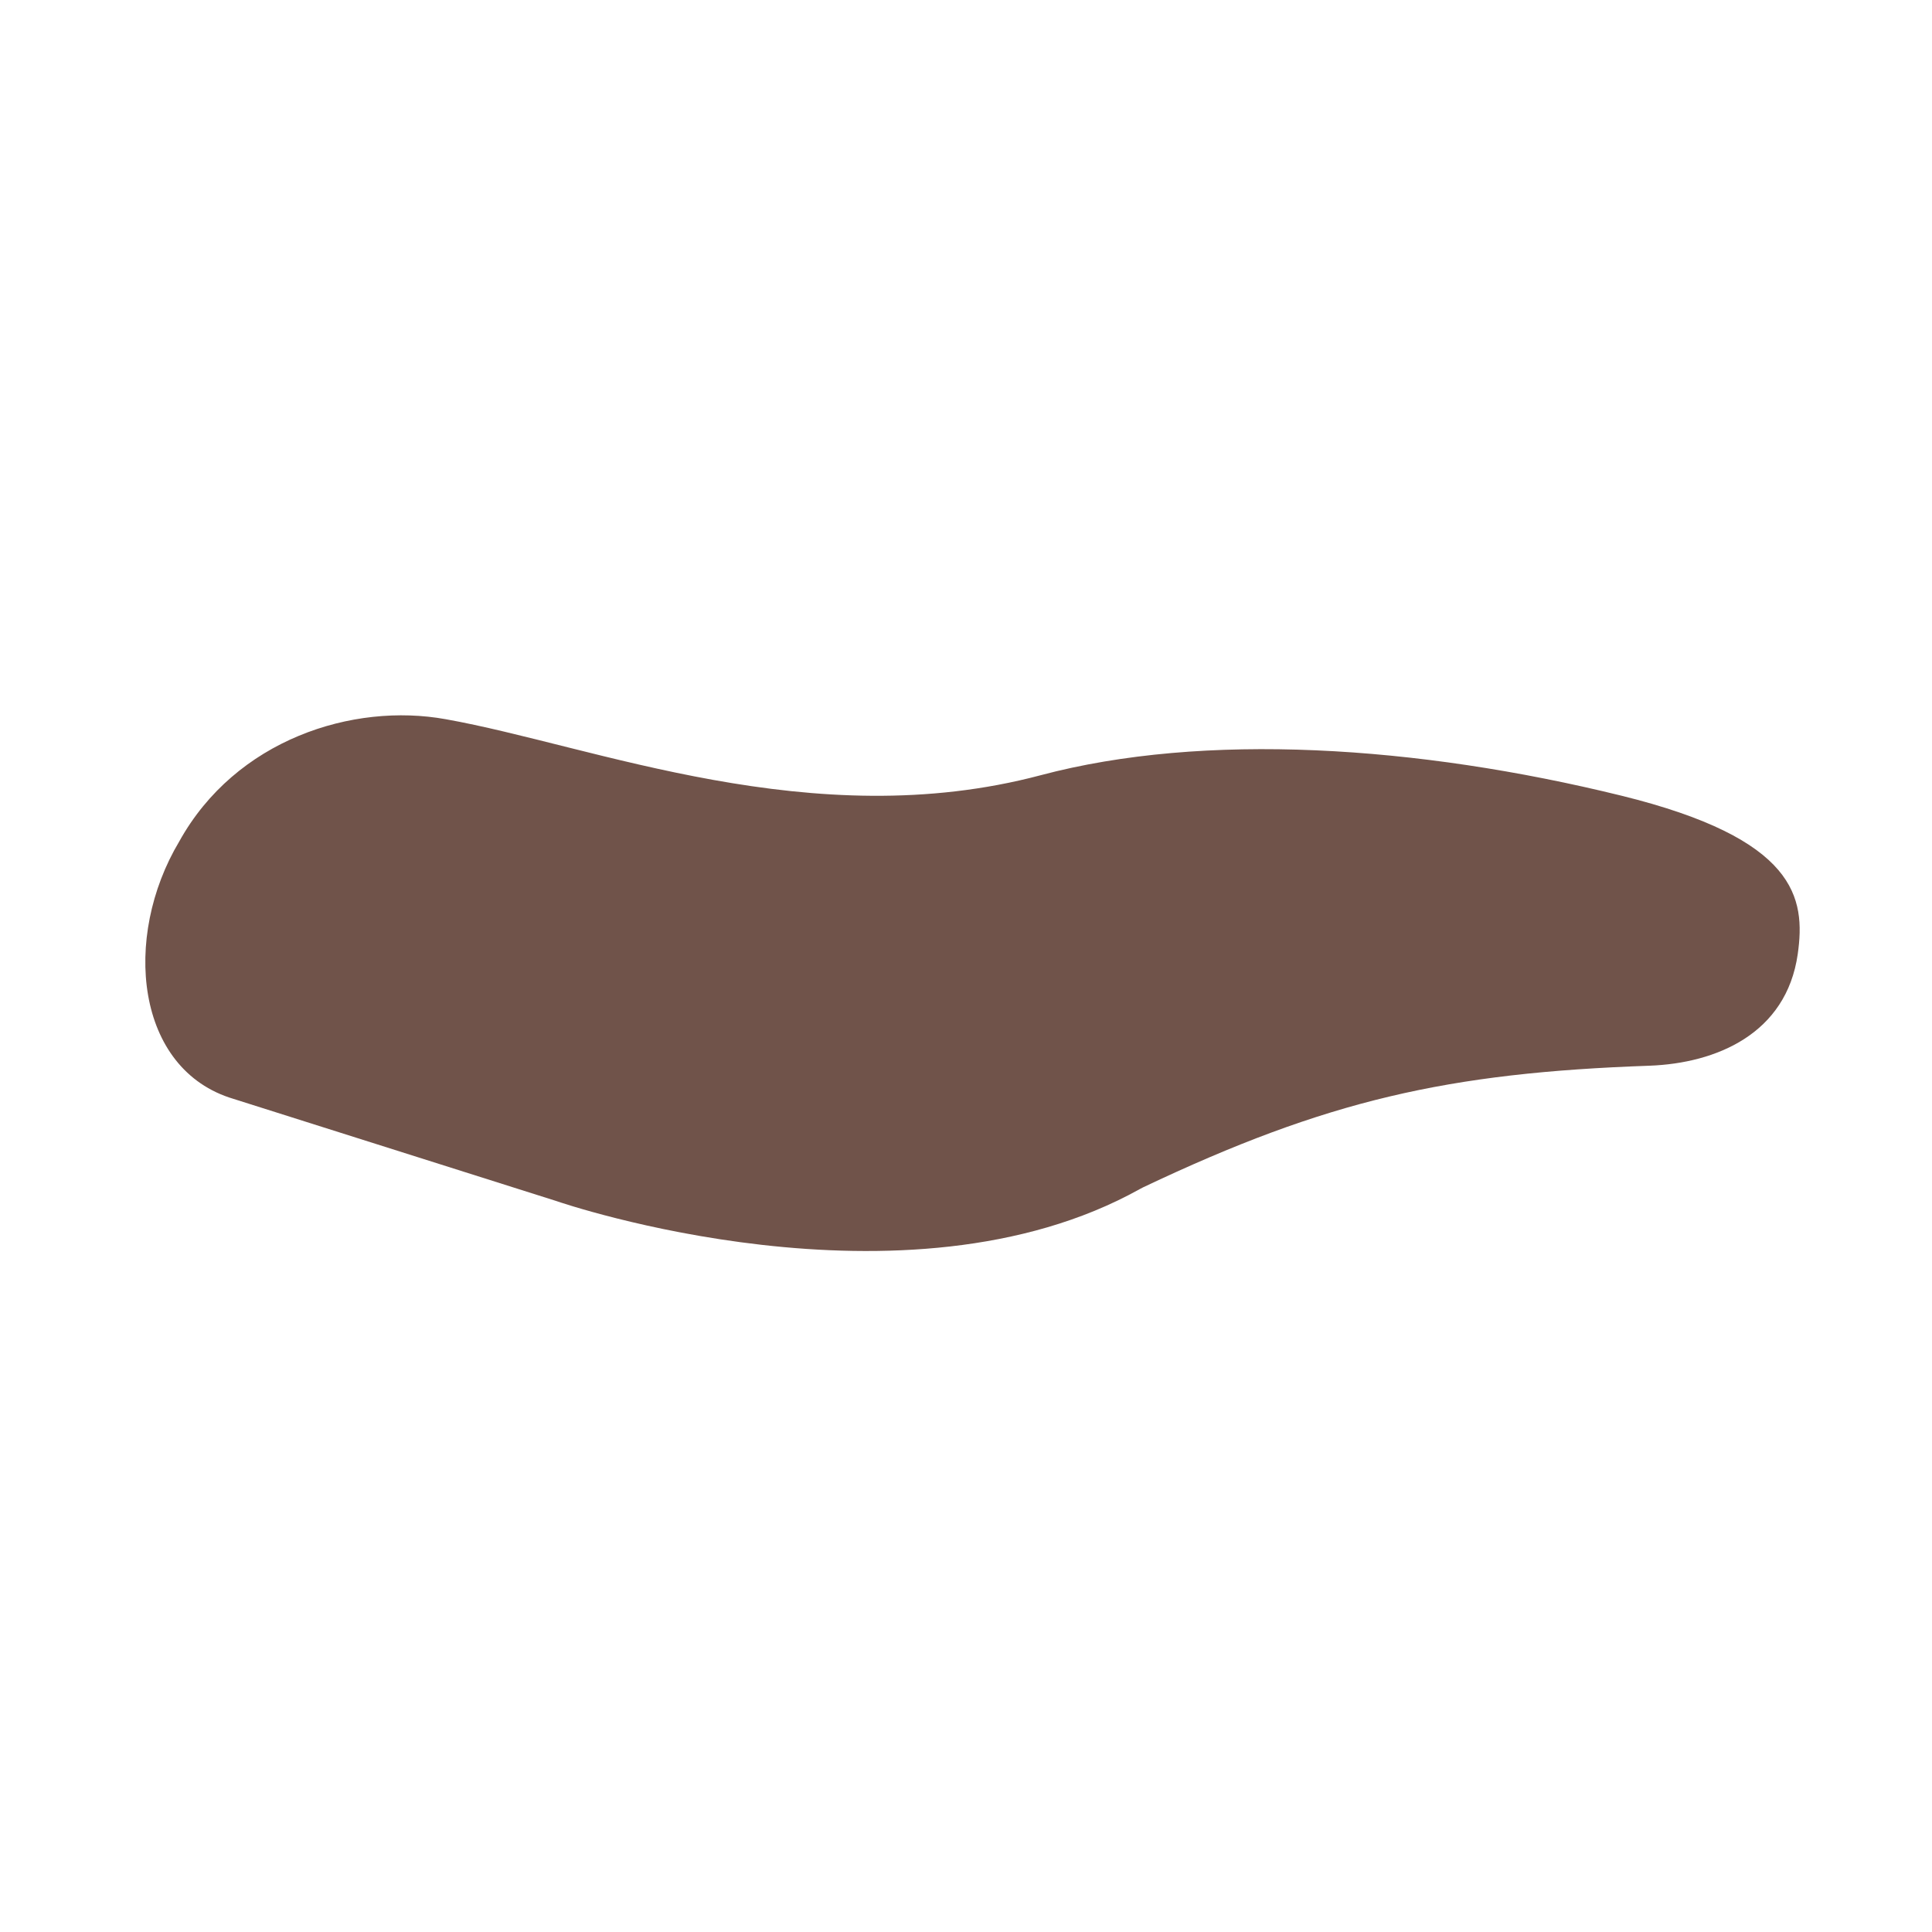
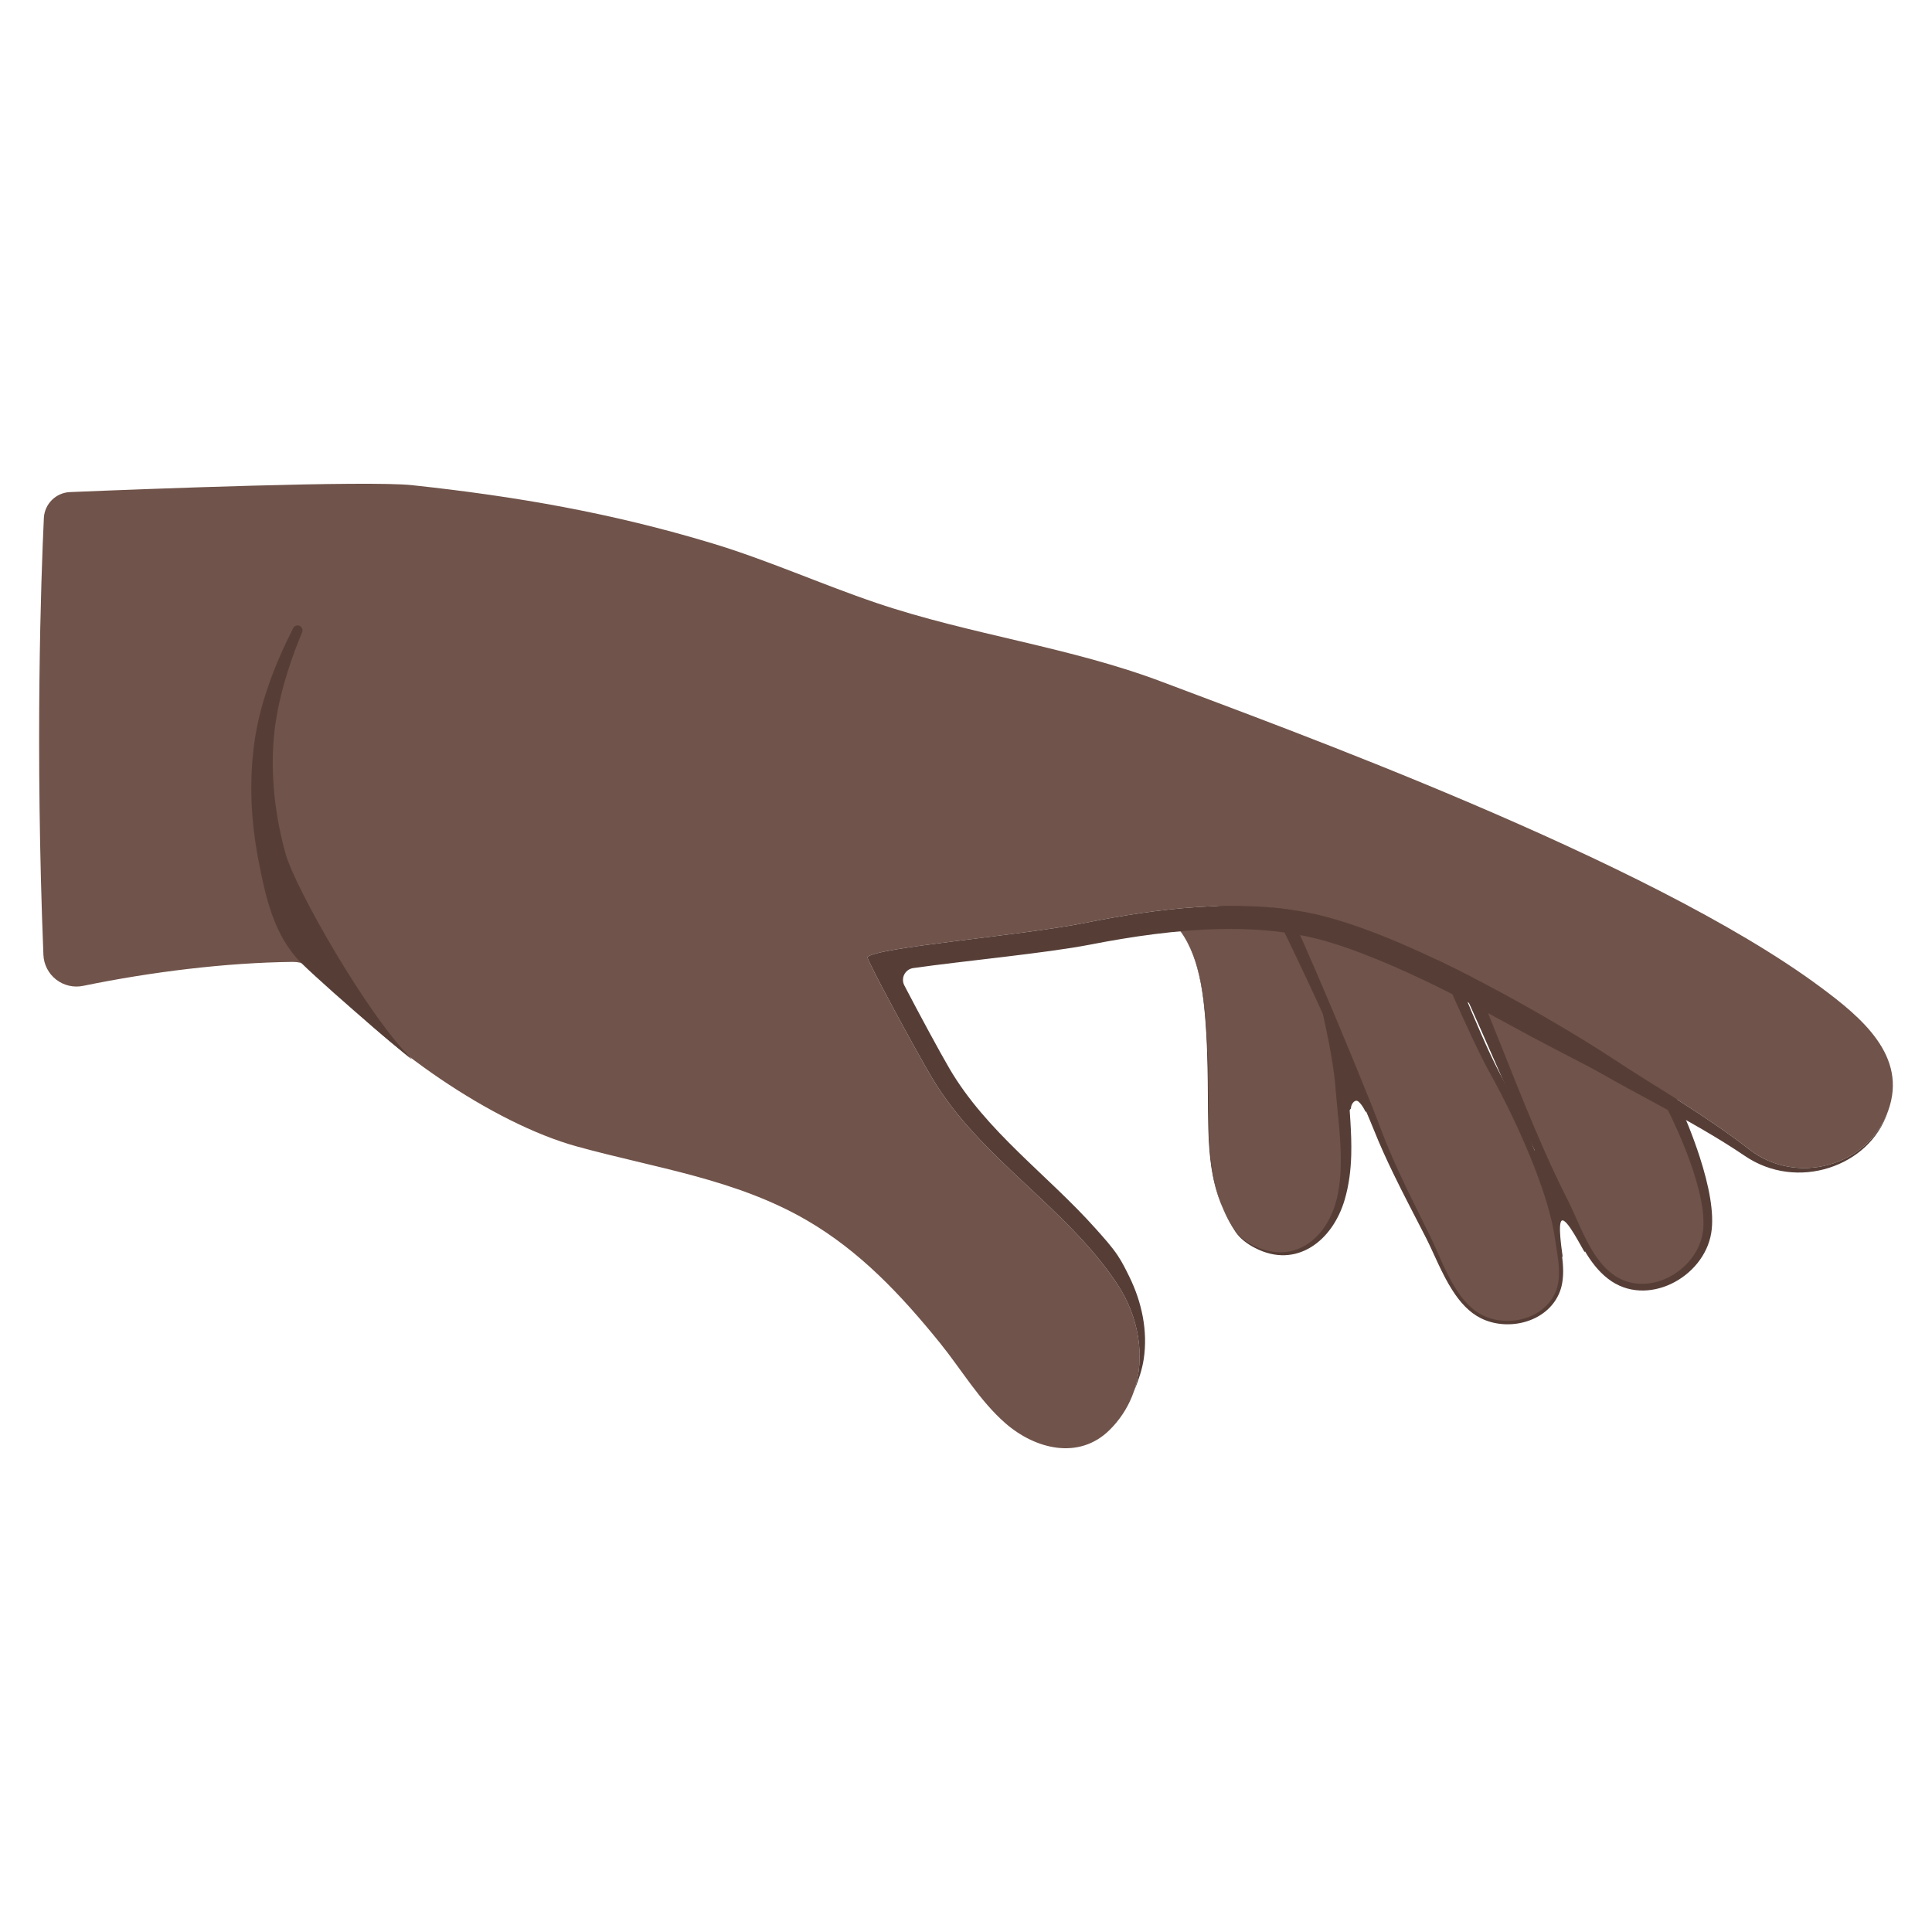
- <svg xmlns="http://www.w3.org/2000/svg" width="128px" height="128px" version="1.1" xml:space="preserve" style="fill-rule:evenodd;clip-rule:evenodd;stroke-linejoin:round;stroke-miterlimit:2;">
-   <g transform="matrix(-0.392747,1.46575,-1.46575,-0.392747,200.987,60.7416)">
-     <path d="M29.08,121.23C33.77,122.56 39.2,120.5 39.32,116.03L39.98,101.26C40,101.02 41.06,85.23 32.89,76.8L32.77,76.67C27.02,69.91 24.5,65.12 21.92,56.69C21.06,53.9 19.03,51.28 15.54,51.7C13.07,52 10.69,53.05 10.85,60.93C11.04,70.11 12.87,79.25 16.55,85.65C21.69,94.6 20.35,104.82 20.91,111.37C21.25,115.48 24.14,120 29.08,121.23Z" style="fill:#70534a;" />
+ <svg xmlns="http://www.w3.org/2000/svg" width="128px" height="128px" version="1.1" xml:space="preserve" style="fill-rule:evenodd;clip-rule:evenodd;stroke-linejoin:round;stroke-miterlimit:2;" id="svg40">
+   <defs id="defs44" />
+   <g transform="matrix(1.21093,0,0,-1.21093,-14.6099,132.427)" id="g4">
+     <path d="M98.762,40.86C98.6,41.093 97.791,42.726 97.516,42.579C97.278,42.452 97.532,40.846 97.551,40.684C97.6,40.257 96.917,41.357 96.739,41.726C96.288,42.658 96.026,43.647 95.796,44.652C95.729,44.949 95.66,45.248 95.62,45.549C95.602,45.683 95.572,45.832 95.6,45.967C95.652,46.212 95.855,46.363 96.077,46.449C96.657,46.674 97.281,46.295 97.685,45.9C98.813,44.794 99.098,43.171 99.392,41.69" style="fill:#563e37;" id="path2" />
+   </g>
+   <g transform="matrix(1.21093,0,0,-1.21093,-14.6099,132.427)" id="g8">
+     <path d="M85.981,48.714C85.969,48.864 86.091,49.115 86.262,49.137C86.439,49.159 86.709,48.683 86.77,48.546C86.793,48.493 86.884,48.609 86.907,48.629C87.006,48.715 87.1,48.842 87.142,48.967C87.285,49.395 87.315,49.824 87.326,50.272C87.336,50.705 87.378,51.145 87.151,51.533C87.067,51.675 86.951,51.796 86.827,51.903C86.57,52.124 86.253,52.286 85.909,52.305C85.545,52.325 85.204,52.197 84.884,52.034C84.463,51.82 84.046,51.509 83.8,51.1C83.478,50.568 83.56,49.961 83.668,49.381C83.708,49.166 83.751,48.952 83.8,48.739C83.826,48.627 83.854,48.482 83.937,48.393C84.066,48.257 84.265,48.19 84.443,48.15C84.73,48.085 85.025,48.046 85.305,47.953" style="fill:#563e37;" id="path6" />
+   </g>
+   <g transform="matrix(1.21093,0,0,-1.21093,-14.6099,132.427)" id="g14">
+     <path d="M75.861,59.231C77.459,57.991 77.84,55.689 78.008,53.793C78.161,52.077 78.166,50.347 78.179,48.625C78.197,46.259 78.281,44.004 79.672,41.979C79.937,41.594 80.328,41.323 80.743,41.121C82.986,40.031 84.852,41.588 85.425,43.773C85.943,45.749 85.615,47.794 85.487,49.797C85.303,52.672 83.868,57.847 83.19,60.667" style="fill:#70534a;" id="path10" />
+     <path d="M78.99,43.209C78.811,43.632 78.673,44.063 78.567,44.5C78.245,45.819 78.208,47.202 78.2,48.626C78.192,49.659 78.187,50.695 78.15,51.729C78.125,52.419 78.086,53.108 78.024,53.794C77.92,54.927 77.741,56.205 77.272,57.313C76.955,58.061 76.507,58.733 75.861,59.231C76.503,58.73 76.947,58.057 77.259,57.308C77.722,56.199 77.895,54.923 77.993,53.792C78.053,53.105 78.089,52.417 78.111,51.727C78.146,50.693 78.15,49.658 78.157,48.625C78.171,47.199 78.204,45.812 78.542,44.494C78.654,44.057 78.801,43.629 78.99,43.209C79.168,42.788 79.387,42.375 79.659,41.97C79.79,41.774 79.954,41.606 80.136,41.46C80.317,41.315 80.518,41.19 80.725,41.084C81.87,40.49 82.933,40.599 83.792,41.125C84.651,41.65 85.305,42.598 85.635,43.718C85.871,44.524 85.972,45.344 85.994,46.171C86.028,47.385 85.893,48.61 85.837,49.82C85.769,51.016 85.491,52.607 85.137,54.264C84.636,56.614 83.983,59.099 83.591,60.763C83.538,60.985 83.315,61.122 83.093,61.068C82.871,61.015 82.735,60.792 82.788,60.57C83.196,58.913 83.867,56.44 84.394,54.102C84.758,52.489 85.054,50.941 85.137,49.775C85.234,48.581 85.398,47.374 85.421,46.173C85.436,45.387 85.395,44.605 85.215,43.828C84.972,42.776 84.422,41.862 83.657,41.333C82.873,40.791 81.872,40.655 80.761,41.159C80.554,41.254 80.351,41.366 80.168,41.502C79.984,41.639 79.82,41.799 79.686,41.988C79.406,42.386 79.177,42.793 78.99,43.209Z" style="fill:#563e37;" id="path12" />
+   </g>
+   <g transform="matrix(1.2099,0.0499328,0.0499328,-1.2099,-17.974,127.872)" id="g20">
+     <path d="M81.656,60.789C82.875,59.057 87.458,49.473 88.292,47.547C89.171,45.513 90.27,43.646 91.337,41.713C92.101,40.329 92.884,38.192 94.43,37.49C95.879,36.833 97.901,37.388 98.515,38.937C98.887,39.876 98.56,41.034 98.388,42.004C97.92,44.658 95.91,48.66 94.575,50.897C93.237,53.139 90.375,59.481 89.345,61.87" style="fill:#70534a;" id="path16" />
+     <path d="M81.319,60.551C81.84,59.836 82.978,57.749 84.18,55.43C85.842,52.223 87.623,48.578 88.12,47.472C88.483,46.66 88.88,45.876 89.296,45.102C89.917,43.944 90.579,42.811 91.231,41.655C91.691,40.833 92.162,39.747 92.791,38.852C93.23,38.227 93.747,37.695 94.392,37.405C95.135,37.067 96.025,37.041 96.81,37.294C97.604,37.551 98.29,38.095 98.612,38.898C98.772,39.292 98.813,39.725 98.794,40.167C98.766,40.796 98.613,41.445 98.516,42.027C98.334,43.116 97.897,44.431 97.356,45.762C96.568,47.701 95.558,49.674 94.777,51.018C94.238,51.951 93.447,53.589 92.637,55.358C91.49,57.863 90.305,60.629 89.724,62.033C89.634,62.242 89.39,62.339 89.181,62.249C88.972,62.158 88.875,61.915 88.966,61.706C89.591,60.315 90.866,57.577 92.089,55.097C92.959,53.335 93.802,51.703 94.372,50.776C95.177,49.464 96.227,47.537 97.049,45.633C97.609,44.335 98.062,43.049 98.261,41.982C98.367,41.41 98.528,40.774 98.565,40.155C98.59,39.745 98.56,39.343 98.417,38.975C98.124,38.227 97.488,37.717 96.751,37.475C96.011,37.232 95.171,37.258 94.469,37.576C93.857,37.856 93.369,38.368 92.956,38.967C92.339,39.862 91.889,40.949 91.443,41.772C90.813,42.937 90.17,44.079 89.573,45.248C89.178,46.022 88.804,46.809 88.463,47.621C87.996,48.743 86.307,52.444 84.741,55.71C83.589,58.113 82.501,60.28 81.994,61.027C81.863,61.213 81.605,61.258 81.419,61.127C81.232,60.996 81.187,60.738 81.319,60.551Z" style="fill:#563e37;" id="path18" />
+   </g>
+   <g transform="matrix(1.21093,0,0,-1.21093,-14.6099,132.698)" id="g26">
+     <path d="M91.956,56.732C93.698,52.928 95.669,47.623 97.616,43.916C98.333,42.551 98.884,40.736 100.152,39.759C102.139,38.228 105.111,39.845 105.462,42.158C105.846,44.692 103.423,49.758 102.129,51.821" style="fill:#70534a;" id="path22" />
+     <path d="M91.58,56.56C92.827,53.951 94.2,50.631 95.581,47.611C96.2,46.257 96.818,44.962 97.434,43.82C97.869,43.008 98.248,42.035 98.751,41.175C99.103,40.574 99.513,40.026 100.045,39.619C101.095,38.803 102.408,38.822 103.509,39.347C104.607,39.871 105.49,40.903 105.69,42.123C105.87,43.2 105.565,44.728 105.054,46.305C104.34,48.506 103.224,50.8 102.479,52.04C102.358,52.233 102.103,52.292 101.91,52.171C101.717,52.05 101.658,51.795 101.779,51.602C102.551,50.422 103.73,48.233 104.499,46.114C105.032,44.645 105.373,43.212 105.234,42.192C105.081,41.104 104.31,40.172 103.342,39.692C102.37,39.209 101.199,39.181 100.26,39.898C99.767,40.28 99.388,40.793 99.067,41.357C98.576,42.219 98.218,43.196 97.798,44.011C97.213,45.158 96.625,46.456 96.048,47.816C94.749,50.879 93.494,54.252 92.331,56.904C92.236,57.111 91.991,57.202 91.784,57.107C91.577,57.012 91.485,56.767 91.58,56.56Z" style="fill:#563e37;" id="path24" />
+   </g>
+   <g transform="matrix(1.21093,0,0,-1.21093,-14.6099,132.427)" id="g30">
+     <path d="m 28.082,56.732 c 0.577,0.002 1.185,-0.268 1.55,-0.715 3.339,-3.912 9.369,-8.105 13.993,-9.382 4.28,-1.182 8.678,-1.774 12.574,-4.036 2.927,-1.7 5.178,-4.103 7.288,-6.708 1.179,-1.455 2.176,-3.176 3.6,-4.412 1.617,-1.403 4.003,-2.015 5.68,-0.362 2.207,2.176 2.044,5.544 0.431,7.981 -2.811,4.247 -7.496,6.864 -10.124,11.263 -0.873,1.461 -3.613,6.519 -3.546,6.624 0.342,0.537 8.367,1.173 11.932,1.888 3.928,0.788 8.338,1.333 12.282,0.533 5.347,-1.085 13.904,-6.212 16.524,-7.938 2.63,-1.732 5.056,-3.093 7.511,-4.998 2.561,-1.988 6.483,-0.946 7.592,2.112 1.089,3.001 -1.473,5.117 -3.706,6.775 -9.439,7.005 -29.706,14.297 -35.952,16.672 -5.101,1.939 -10.536,2.595 -15.694,4.342 -3.019,1.023 -5.936,2.341 -8.989,3.263 -5.5,1.662 -10.713,2.568 -16.409,3.18 C 32.176,83.076 19.99,82.607 15.901,82.437 15.13,82.408 14.508,81.796 14.465,81.025 14.309,77.692 13.984,68.523 14.44,57.121 c 0.021,-0.533 0.277,-1.03 0.699,-1.357 0.422,-0.327 0.966,-0.452 1.488,-0.34 3.683,0.757 7.786,1.269 11.455,1.308 z" style="fill:#70534a" id="path28" />
+   </g>
+   <g transform="matrix(1.21093,0,0,-1.21093,-14.6099,132.427)" id="g34">
+     <path d="M74.097,33.22C74.763,35.138 74.351,37.356 73.198,39.098C70.387,43.345 65.702,45.962 63.074,50.361C62.201,51.822 59.461,56.88 59.528,56.985C59.87,57.522 67.895,58.158 71.46,58.873C75.388,59.661 79.798,60.206 83.742,59.406C89.089,58.321 97.646,53.194 100.266,51.468C102.896,49.736 105.322,48.375 107.777,46.47C110.332,44.487 114.241,45.519 115.361,48.56C114.848,46.992 113.594,45.937 112.151,45.47C110.644,44.983 108.93,45.154 107.512,46.129C106.75,46.644 105.997,47.105 105.239,47.548C103.434,48.601 101.629,49.514 99.7,50.61C98.884,51.078 97.488,51.764 95.845,52.644C94.114,53.57 92.118,54.711 90.075,55.683C87.752,56.788 85.406,57.747 83.486,58.143C81.993,58.455 80.428,58.56 78.85,58.529C76.431,58.482 73.983,58.121 71.7,57.676C69.265,57.205 64.757,56.783 62.021,56.393C61.813,56.36 61.634,56.229 61.539,56.042C61.445,55.855 61.446,55.633 61.542,55.447C62.374,53.851 63.501,51.767 64.001,50.915C66.03,47.438 69.384,45.087 72.023,42.124C72.444,41.65 72.877,41.182 73.228,40.653C73.466,40.295 73.654,39.915 73.845,39.526C74.547,38.104 74.871,36.525 74.641,35.002C74.551,34.409 74.357,33.858 74.132,33.302L74.097,33.22Z" style="fill:#563e37;" id="path32" />
+   </g>
+   <g transform="matrix(1.21093,0,0,-1.21093,-14.6268,132.339)" id="g38">
+     <path d="m 28.605,56.559 c -1.536,1.502 -1.993,3.623 -2.393,5.7 -0.399,2.075 -0.512,4.196 -0.224,6.351 0.145,1.085 0.431,2.187 0.81,3.261 0.372,1.058 0.828,2.085 1.316,3.04 0.063,0.136 0.224,0.195 0.36,0.132 0.135,-0.063 0.194,-0.224 0.131,-0.36 -0.401,-0.962 -0.767,-1.993 -1.049,-3.047 -0.278,-1.038 -0.468,-2.094 -0.526,-3.124 -0.113,-2.031 0.143,-4.001 0.666,-5.908 0.522,-1.907 4.49,-8.841 6.813,-11.154 C 35.344,50.619 30.185,55.016 28.605,56.559 Z" style="fill:#563e37" id="path36" />
  </g>
</svg>
